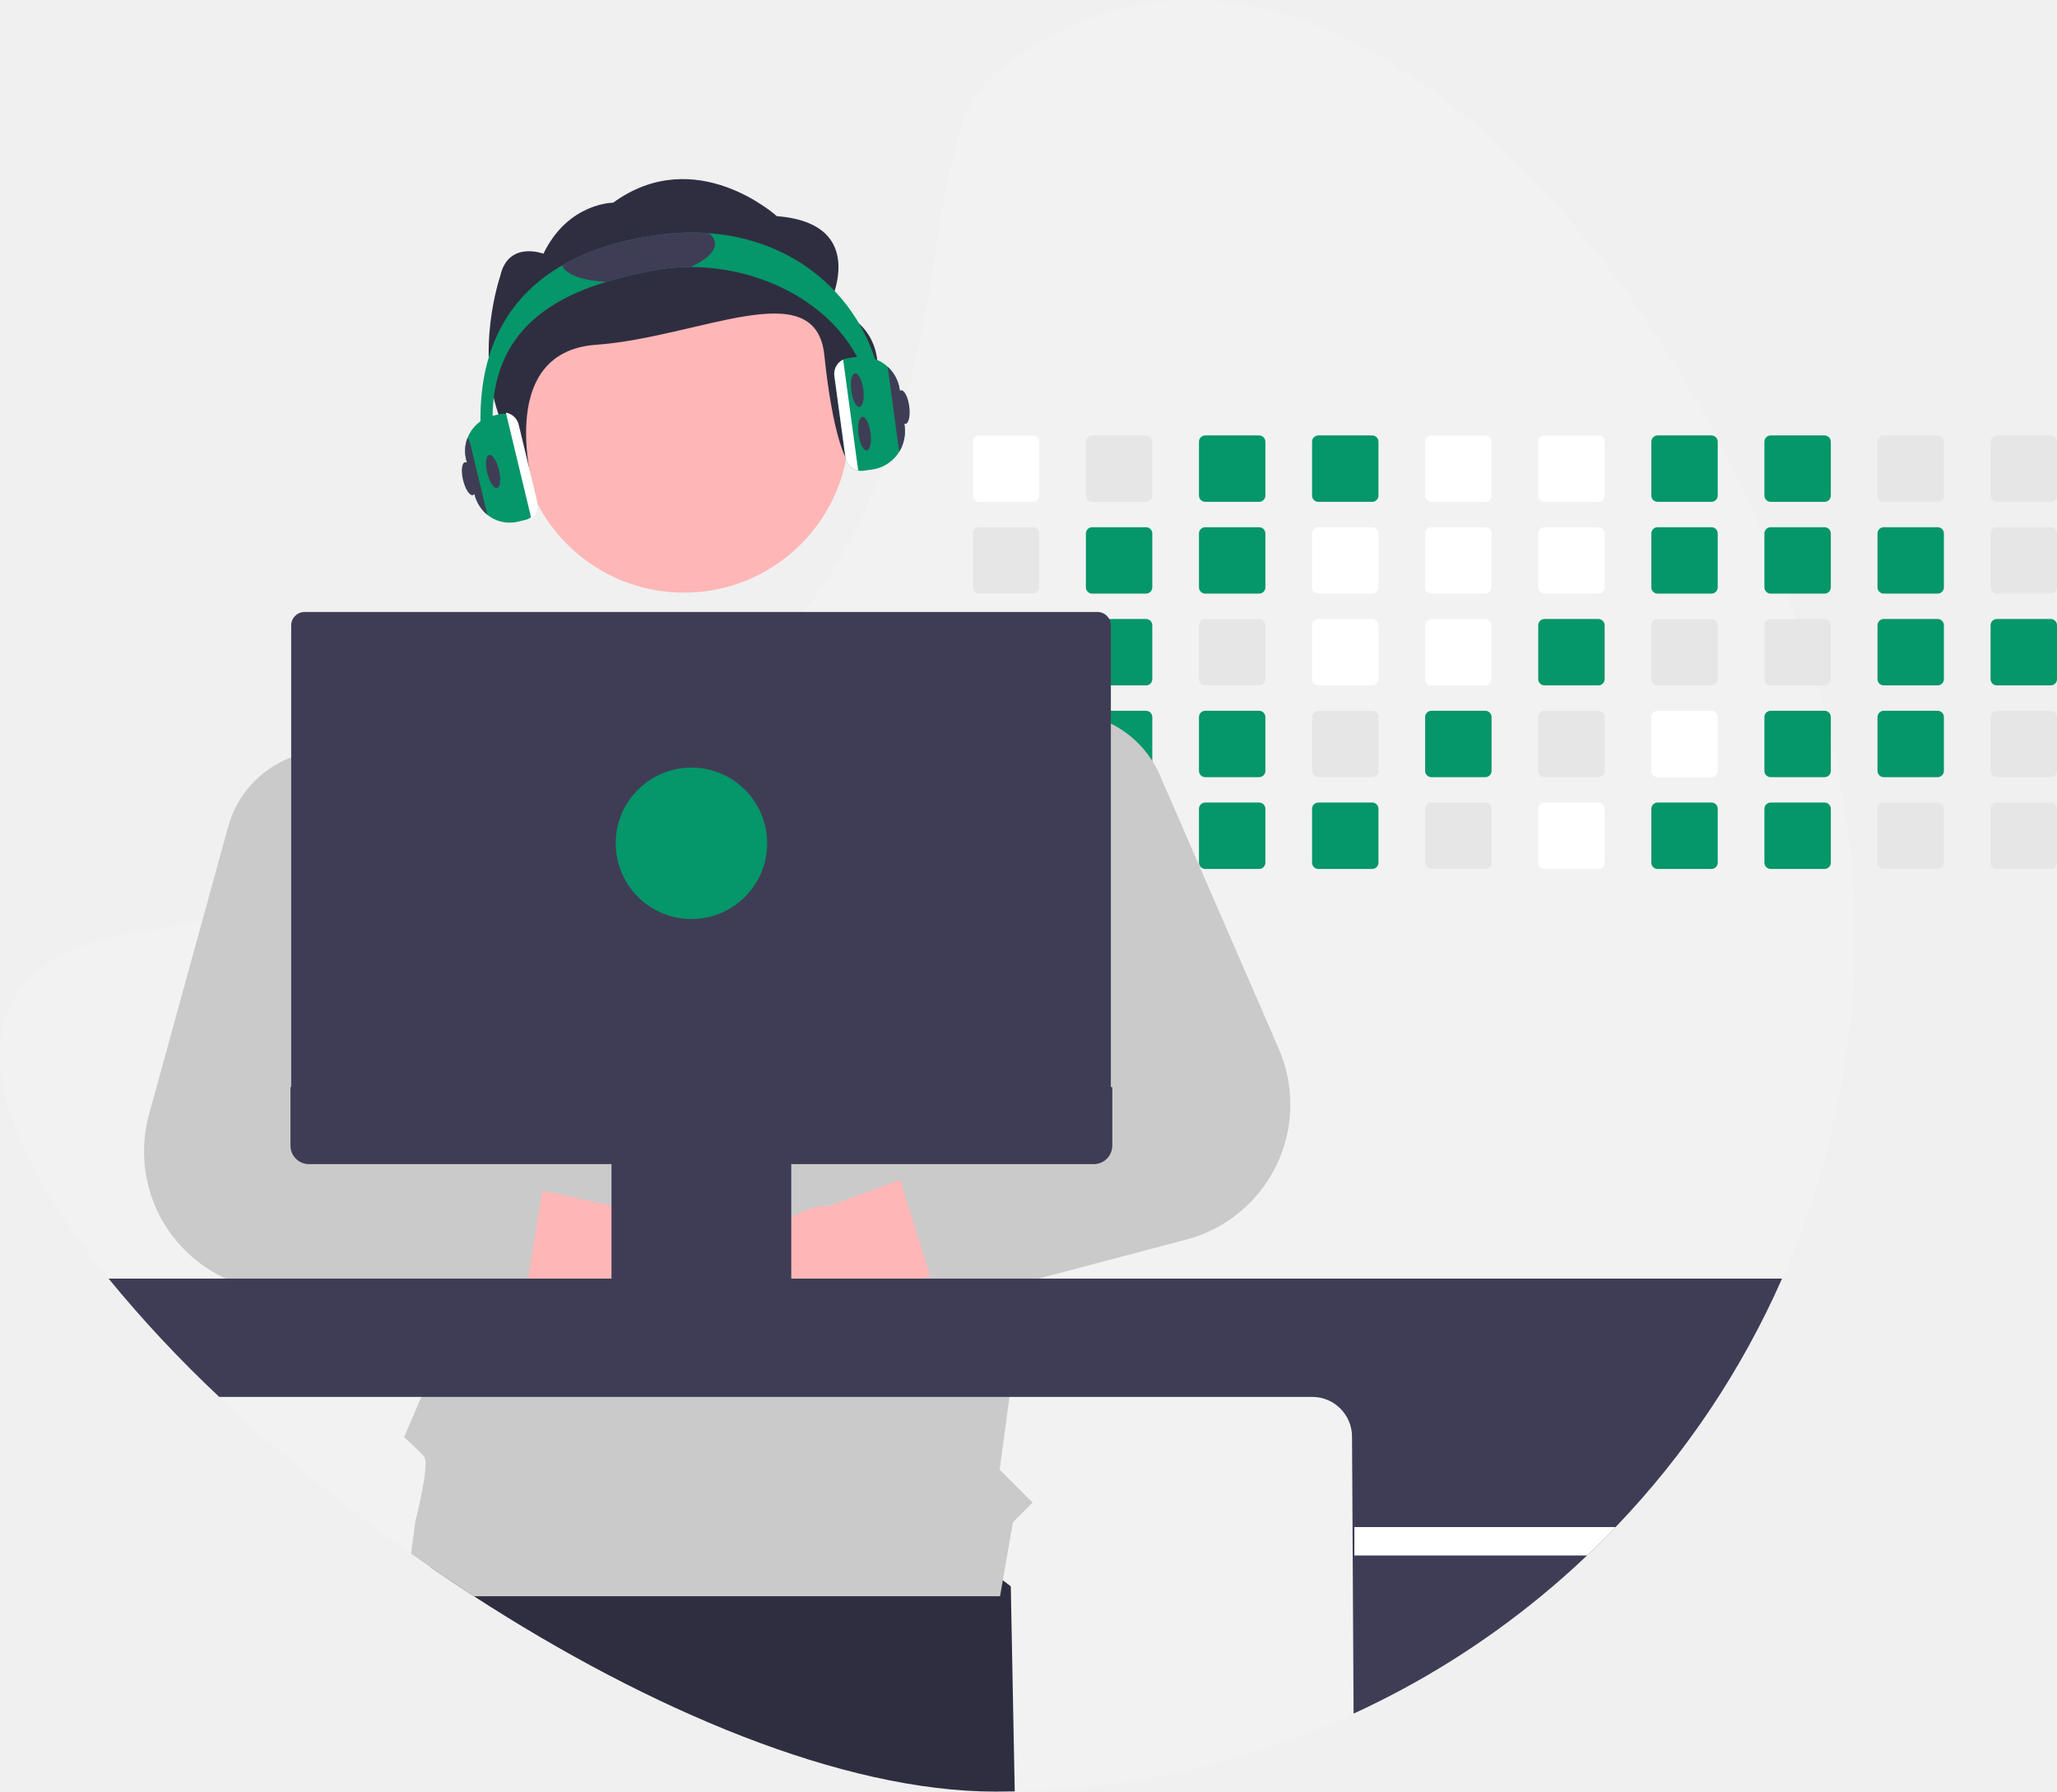
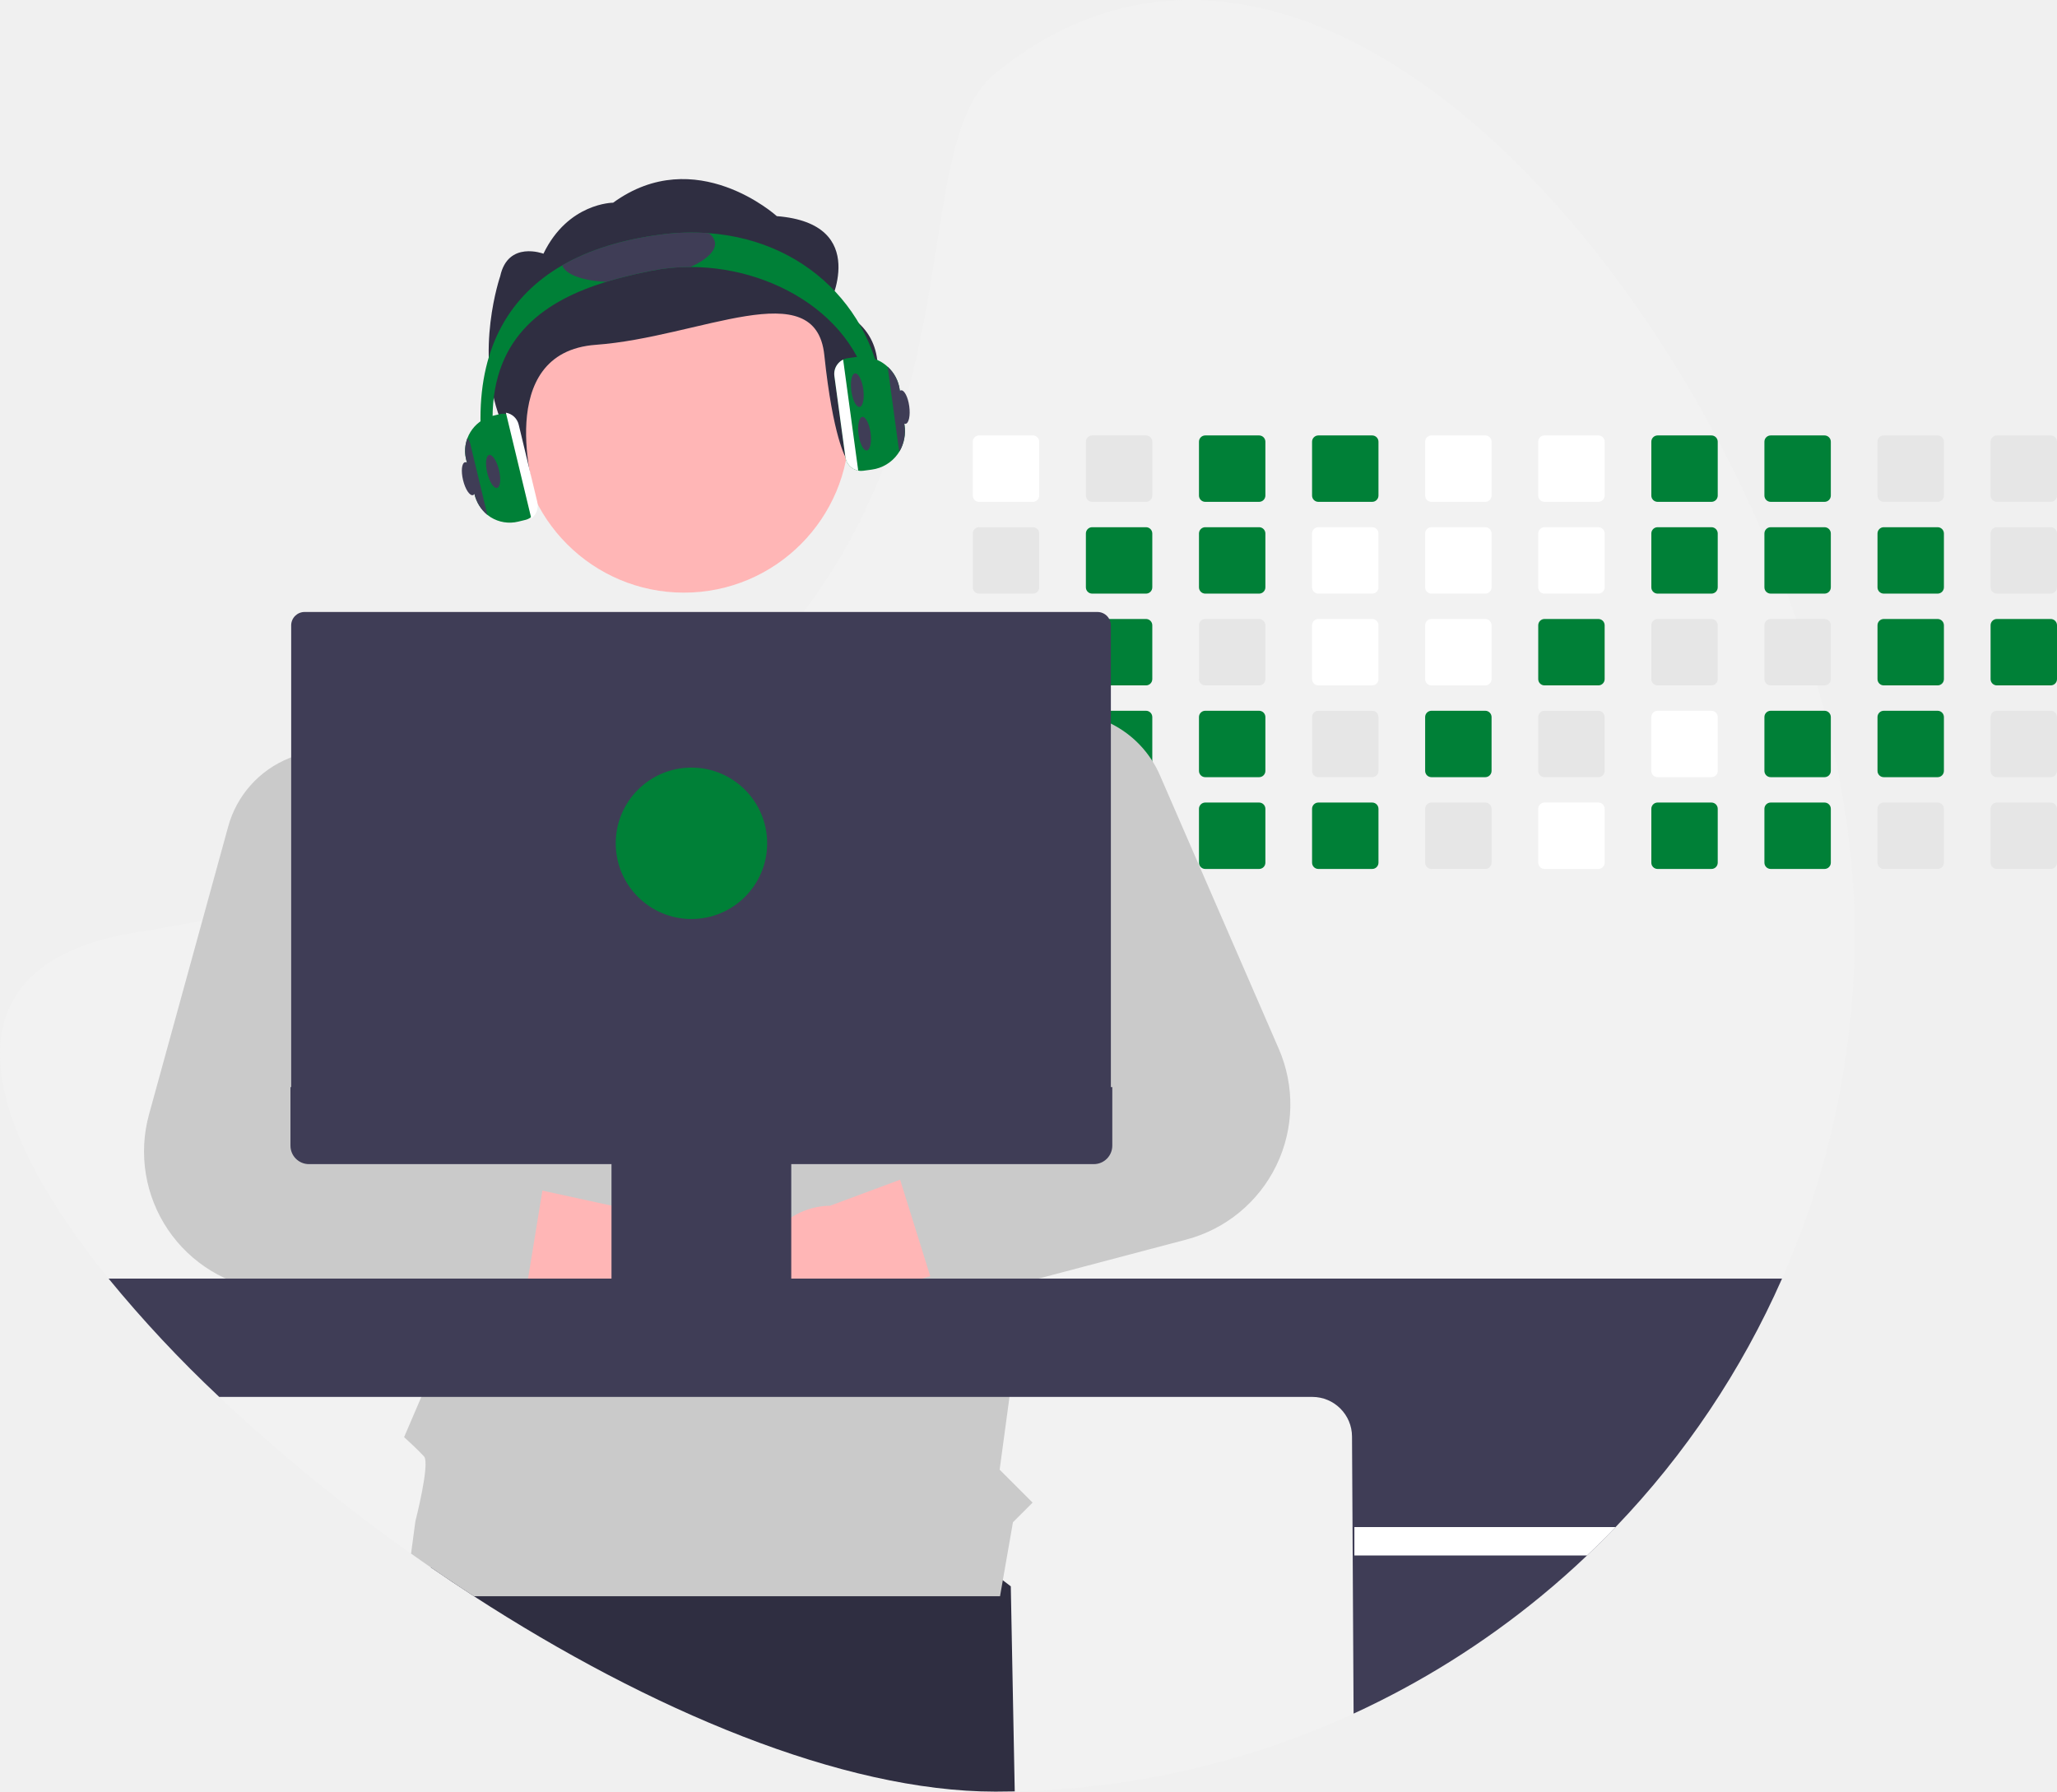
- <svg xmlns="http://www.w3.org/2000/svg" id="f1b25b43-9e03-45b3-af71-047f5bd7d8f3" data-name="Layer 1" width="850.538" height="740.83" viewBox="0 0 850.538 740.83">
+ <svg xmlns="http://www.w3.org/2000/svg" data-name="Layer 1" width="850.538" height="740.83" viewBox="0 0 850.538 740.83">
  <path d="M941.609,465.125a354.21,354.21,0,0,1-98.85,245.9q-5.745,6.015-11.8,11.74-9.225,8.775-19.07,16.87a353.934,353.934,0,0,1-217.58,80.69q-3.975.09-7.98.09c-63.43,0-143.21-33.88-215.61-80.78q-8.985-5.82-17.81-11.91-4.125-2.82-8.21-5.72a730.43,730.43,0,0,1-79.32-64.8,514.116,514.116,0,0,1-45.75-48.92c-55.63-68.62-67.9-130.45,11.41-143.16q14.085-2.25,27.34-4.81,19.2-3.69,36.75-7.97,23.64-5.745,44.42-12.46,6.99-2.25,13.66-4.59c65.74-23.09,109.74-53.2,139.69-85.87q7.62-8.295,14.05-16.79a236.055,236.055,0,0,0,17.83-27.12,254.898,254.898,0,0,0,18.41-41.05l.27-.78c23.83-68.74,16.58-132.5,42.87-153.84,112.38-91.23,252.29,38.69,317.96,191.9q4.965,11.58,9.34,23.3,1.965,5.235,3.79,10.49,4.8,13.695,8.71,27.46,1.5,5.25,2.86,10.49c.97,3.77,1.9,7.53,2.76,11.29C938.139,412.305,941.609,439.455,941.609,465.125Z" transform="translate(-174.731 -79.58524)" fill="#f2f2f2" />
  <path d="M594.309,820.325q-3.975.09-7.98.09c-63.43,0-143.21-33.88-215.61-80.78q-8.985-5.82-17.81-11.91l5.16-31.4,156.21-20.74,78.4,59.95Z" transform="translate(-174.731 -79.58524)" fill="#2f2e41" />
  <path d="M601.829,259.635h-22.26a2.601,2.601,0,0,0-2.6,2.6v22.27a2.593,2.593,0,0,0,2.6,2.59h22.26a2.599,2.599,0,0,0,2.6-2.59v-22.27A2.608,2.608,0,0,0,601.829,259.635Z" transform="translate(-174.731 -79.58524)" fill="#fff" />
  <path d="M601.829,297.585h-22.26a2.601,2.601,0,0,0-2.6,2.6v22.27a2.593,2.593,0,0,0,2.6,2.59h22.26a2.599,2.599,0,0,0,2.6-2.59v-22.27A2.608,2.608,0,0,0,601.829,297.585Z" transform="translate(-174.731 -79.58524)" fill="#e6e6e6" />
  <path d="M601.829,335.535h-22.26a2.601,2.601,0,0,0-2.6,2.6v22.26a2.595,2.595,0,0,0,2.6,2.6h22.26a2.601,2.601,0,0,0,2.6-2.6v-22.26A2.608,2.608,0,0,0,601.829,335.535Z" transform="translate(-174.731 -79.58524)" fill="#e6e6e6" />
  <path d="M604.389,375.625a2.617,2.617,0,0,0-2.56-2.14h-22.26a2.601,2.601,0,0,0-2.6,2.6v22.26a2.595,2.595,0,0,0,2.6,2.6h22.26a2.601,2.601,0,0,0,2.6-2.6v-22.26A2.313,2.313,0,0,0,604.389,375.625Z" transform="translate(-174.731 -79.58524)" fill="#e6e6e6" />
  <path d="M602.839,411.635a2.634,2.634,0,0,0-1.01-.2h-22.26a2.595,2.595,0,0,0-2.6,2.6v22.26a2.588,2.588,0,0,0,2.6,2.6h22.26a2.601,2.601,0,0,0,2.6-2.6v-22.26A2.616,2.616,0,0,0,602.839,411.635Z" transform="translate(-174.731 -79.58524)" fill="#e6e6e6" />
  <path d="M648.589,259.635h-22.26a2.601,2.601,0,0,0-2.6,2.6v22.27a2.593,2.593,0,0,0,2.6,2.59h22.26a2.599,2.599,0,0,0,2.6-2.59v-22.27A2.608,2.608,0,0,0,648.589,259.635Z" transform="translate(-174.731 -79.58524)" fill="#e6e6e6" />
-   <path d="M648.589,297.585h-22.26a2.601,2.601,0,0,0-2.6,2.6v22.27a2.593,2.593,0,0,0,2.6,2.59h22.26a2.599,2.599,0,0,0,2.6-2.59v-22.27A2.608,2.608,0,0,0,648.589,297.585Z" transform="translate(-174.731 -79.58524)" fill="#059669" />
-   <path d="M648.589,335.535h-22.26a2.601,2.601,0,0,0-2.6,2.6v22.26a2.595,2.595,0,0,0,2.6,2.6h22.26a2.601,2.601,0,0,0,2.6-2.6v-22.26A2.608,2.608,0,0,0,648.589,335.535Z" transform="translate(-174.731 -79.58524)" fill="#059669" />
-   <path d="M648.589,373.485h-22.26a2.593,2.593,0,0,0-2.46,1.78,2.478,2.478,0,0,0-.14.82v22.26a2.595,2.595,0,0,0,2.6,2.6h22.26a2.601,2.601,0,0,0,2.6-2.6v-22.26A2.608,2.608,0,0,0,648.589,373.485Z" transform="translate(-174.731 -79.58524)" fill="#059669" />
+   <path d="M648.589,297.585h-22.26a2.601,2.601,0,0,0-2.6,2.6v22.27a2.593,2.593,0,0,0,2.6,2.59h22.26a2.599,2.599,0,0,0,2.6-2.59v-22.27A2.608,2.608,0,0,0,648.589,297.585Z" transform="translate(-174.731 -79.58524)" fill="#008037" />
+   <path d="M648.589,335.535h-22.26a2.601,2.601,0,0,0-2.6,2.6v22.26a2.595,2.595,0,0,0,2.6,2.6h22.26a2.601,2.601,0,0,0,2.6-2.6v-22.26A2.608,2.608,0,0,0,648.589,335.535Z" transform="translate(-174.731 -79.58524)" fill="#008037" />
+   <path d="M648.589,373.485h-22.26a2.593,2.593,0,0,0-2.46,1.78,2.478,2.478,0,0,0-.14.82v22.26a2.595,2.595,0,0,0,2.6,2.6h22.26a2.601,2.601,0,0,0,2.6-2.6v-22.26A2.608,2.608,0,0,0,648.589,373.485Z" transform="translate(-174.731 -79.58524)" fill="#008037" />
  <path d="M648.589,411.435h-22.26a2.595,2.595,0,0,0-2.6,2.6v22.26a2.595,2.595,0,0,0,2.6,2.6h22.26a2.601,2.601,0,0,0,2.6-2.6v-22.26A2.601,2.601,0,0,0,648.589,411.435Z" transform="translate(-174.731 -79.58524)" fill="#e6e6e6" />
-   <path d="M695.349,259.635h-22.26a2.601,2.601,0,0,0-2.6,2.6v22.27a2.593,2.593,0,0,0,2.6,2.59h22.26a2.599,2.599,0,0,0,2.6-2.59v-22.27A2.608,2.608,0,0,0,695.349,259.635Z" transform="translate(-174.731 -79.58524)" fill="#059669" />
-   <path d="M695.349,297.585h-22.26a2.601,2.601,0,0,0-2.6,2.6v22.27a2.593,2.593,0,0,0,2.6,2.59h22.26a2.599,2.599,0,0,0,2.6-2.59v-22.27A2.608,2.608,0,0,0,695.349,297.585Z" transform="translate(-174.731 -79.58524)" fill="#059669" />
+   <path d="M695.349,259.635h-22.26a2.601,2.601,0,0,0-2.6,2.6v22.27a2.593,2.593,0,0,0,2.6,2.59h22.26a2.599,2.599,0,0,0,2.6-2.59v-22.27A2.608,2.608,0,0,0,695.349,259.635Z" transform="translate(-174.731 -79.58524)" fill="#008037" />
+   <path d="M695.349,297.585h-22.26a2.601,2.601,0,0,0-2.6,2.6v22.27a2.593,2.593,0,0,0,2.6,2.59h22.26a2.599,2.599,0,0,0,2.6-2.59v-22.27A2.608,2.608,0,0,0,695.349,297.585Z" transform="translate(-174.731 -79.58524)" fill="#008037" />
  <path d="M695.349,335.535h-22.26a2.601,2.601,0,0,0-2.6,2.6v22.26a2.595,2.595,0,0,0,2.6,2.6h22.26a2.601,2.601,0,0,0,2.6-2.6v-22.26A2.608,2.608,0,0,0,695.349,335.535Z" transform="translate(-174.731 -79.58524)" fill="#e6e6e6" />
-   <path d="M695.349,373.485h-22.26a2.601,2.601,0,0,0-2.6,2.6v22.26a2.595,2.595,0,0,0,2.6,2.6h22.26a2.601,2.601,0,0,0,2.6-2.6v-22.26A2.608,2.608,0,0,0,695.349,373.485Z" transform="translate(-174.731 -79.58524)" fill="#059669" />
-   <path d="M695.349,411.435h-22.26a2.595,2.595,0,0,0-2.6,2.6v22.26a2.595,2.595,0,0,0,2.6,2.6h22.26a2.601,2.601,0,0,0,2.6-2.6v-22.26A2.601,2.601,0,0,0,695.349,411.435Z" transform="translate(-174.731 -79.58524)" fill="#059669" />
-   <path d="M742.109,259.635h-22.26a2.601,2.601,0,0,0-2.6,2.6v22.27a2.593,2.593,0,0,0,2.6,2.59h22.26a2.599,2.599,0,0,0,2.6-2.59v-22.27A2.608,2.608,0,0,0,742.109,259.635Z" transform="translate(-174.731 -79.58524)" fill="#059669" />
+   <path d="M695.349,373.485h-22.26a2.601,2.601,0,0,0-2.6,2.6v22.26a2.595,2.595,0,0,0,2.6,2.6h22.26a2.601,2.601,0,0,0,2.6-2.6v-22.26A2.608,2.608,0,0,0,695.349,373.485Z" transform="translate(-174.731 -79.58524)" fill="#008037" />
+   <path d="M695.349,411.435h-22.26a2.595,2.595,0,0,0-2.6,2.6v22.26a2.595,2.595,0,0,0,2.6,2.6h22.26a2.601,2.601,0,0,0,2.6-2.6v-22.26A2.601,2.601,0,0,0,695.349,411.435Z" transform="translate(-174.731 -79.58524)" fill="#008037" />
+   <path d="M742.109,259.635h-22.26a2.601,2.601,0,0,0-2.6,2.6v22.27a2.593,2.593,0,0,0,2.6,2.59h22.26a2.599,2.599,0,0,0,2.6-2.59v-22.27A2.608,2.608,0,0,0,742.109,259.635Z" transform="translate(-174.731 -79.58524)" fill="#008037" />
  <path d="M742.109,297.585h-22.26a2.601,2.601,0,0,0-2.6,2.6v22.27a2.593,2.593,0,0,0,2.6,2.59h22.26a2.599,2.599,0,0,0,2.6-2.59v-22.27A2.608,2.608,0,0,0,742.109,297.585Z" transform="translate(-174.731 -79.58524)" fill="#fff" />
  <path d="M742.109,335.535h-22.26a2.601,2.601,0,0,0-2.6,2.6v22.26a2.595,2.595,0,0,0,2.6,2.6h22.26a2.601,2.601,0,0,0,2.6-2.6v-22.26A2.608,2.608,0,0,0,742.109,335.535Z" transform="translate(-174.731 -79.58524)" fill="#fff" />
  <path d="M742.109,373.485h-22.26a2.601,2.601,0,0,0-2.6,2.6v22.26a2.595,2.595,0,0,0,2.6,2.6h22.26a2.601,2.601,0,0,0,2.6-2.6v-22.26A2.608,2.608,0,0,0,742.109,373.485Z" transform="translate(-174.731 -79.58524)" fill="#e6e6e6" />
-   <path d="M742.109,411.435h-22.26a2.595,2.595,0,0,0-2.6,2.6v22.26a2.595,2.595,0,0,0,2.6,2.6h22.26a2.601,2.601,0,0,0,2.6-2.6v-22.26A2.601,2.601,0,0,0,742.109,411.435Z" transform="translate(-174.731 -79.58524)" fill="#059669" />
+   <path d="M742.109,411.435h-22.26a2.595,2.595,0,0,0-2.6,2.6v22.26a2.595,2.595,0,0,0,2.6,2.6h22.26a2.601,2.601,0,0,0,2.6-2.6v-22.26A2.601,2.601,0,0,0,742.109,411.435Z" transform="translate(-174.731 -79.58524)" fill="#008037" />
  <path d="M788.869,259.635h-22.27a2.599,2.599,0,0,0-2.59,2.6v22.27a2.591,2.591,0,0,0,2.59,2.59h22.27a2.599,2.599,0,0,0,2.6-2.59v-22.27A2.608,2.608,0,0,0,788.869,259.635Z" transform="translate(-174.731 -79.58524)" fill="#fff" />
  <path d="M788.869,297.585h-22.27a2.599,2.599,0,0,0-2.59,2.6v22.27a2.59,2.59,0,0,0,2.59,2.59h22.27a2.599,2.599,0,0,0,2.6-2.59v-22.27A2.608,2.608,0,0,0,788.869,297.585Z" transform="translate(-174.731 -79.58524)" fill="#fff" />
  <path d="M788.869,335.535h-22.27a2.599,2.599,0,0,0-2.59,2.6v22.26a2.593,2.593,0,0,0,2.59,2.6h22.27a2.601,2.601,0,0,0,2.6-2.6v-22.26A2.608,2.608,0,0,0,788.869,335.535Z" transform="translate(-174.731 -79.58524)" fill="#fff" />
-   <path d="M788.869,373.485h-22.27a2.599,2.599,0,0,0-2.59,2.6v22.26a2.593,2.593,0,0,0,2.59,2.6h22.27a2.601,2.601,0,0,0,2.6-2.6v-22.26A2.608,2.608,0,0,0,788.869,373.485Z" transform="translate(-174.731 -79.58524)" fill="#059669" />
+   <path d="M788.869,373.485h-22.27a2.599,2.599,0,0,0-2.59,2.6v22.26a2.593,2.593,0,0,0,2.59,2.6h22.27a2.601,2.601,0,0,0,2.6-2.6v-22.26A2.608,2.608,0,0,0,788.869,373.485Z" transform="translate(-174.731 -79.58524)" fill="#008037" />
  <path d="M788.869,411.435h-22.27a2.593,2.593,0,0,0-2.59,2.6v22.26a2.593,2.593,0,0,0,2.59,2.6h22.27a2.601,2.601,0,0,0,2.6-2.6v-22.26A2.601,2.601,0,0,0,788.869,411.435Z" transform="translate(-174.731 -79.58524)" fill="#e6e6e6" />
  <path d="M835.629,259.635h-22.27a2.599,2.599,0,0,0-2.59,2.6v22.27a2.591,2.591,0,0,0,2.59,2.59h22.27a2.599,2.599,0,0,0,2.6-2.59v-22.27A2.608,2.608,0,0,0,835.629,259.635Z" transform="translate(-174.731 -79.58524)" fill="#fff" />
  <path d="M835.629,297.585h-22.27a2.599,2.599,0,0,0-2.59,2.6v22.27a2.59,2.59,0,0,0,2.59,2.59h22.27a2.599,2.599,0,0,0,2.6-2.59v-22.27A2.608,2.608,0,0,0,835.629,297.585Z" transform="translate(-174.731 -79.58524)" fill="#fff" />
-   <path d="M835.629,335.535h-22.27a2.599,2.599,0,0,0-2.59,2.6v22.26a2.593,2.593,0,0,0,2.59,2.6h22.27a2.601,2.601,0,0,0,2.6-2.6v-22.26A2.608,2.608,0,0,0,835.629,335.535Z" transform="translate(-174.731 -79.58524)" fill="#059669" />
+   <path d="M835.629,335.535h-22.27a2.599,2.599,0,0,0-2.59,2.6v22.26a2.593,2.593,0,0,0,2.59,2.6h22.27a2.601,2.601,0,0,0,2.6-2.6v-22.26A2.608,2.608,0,0,0,835.629,335.535Z" transform="translate(-174.731 -79.58524)" fill="#008037" />
  <path d="M835.629,373.485h-22.27a2.599,2.599,0,0,0-2.59,2.6v22.26a2.593,2.593,0,0,0,2.59,2.6h22.27a2.601,2.601,0,0,0,2.6-2.6v-22.26A2.608,2.608,0,0,0,835.629,373.485Z" transform="translate(-174.731 -79.58524)" fill="#e6e6e6" />
  <path d="M835.629,411.435h-22.27a2.593,2.593,0,0,0-2.59,2.6v22.26a2.593,2.593,0,0,0,2.59,2.6h22.27a2.601,2.601,0,0,0,2.6-2.6v-22.26A2.601,2.601,0,0,0,835.629,411.435Z" transform="translate(-174.731 -79.58524)" fill="#fff" />
-   <path d="M882.389,259.635h-22.27a2.599,2.599,0,0,0-2.59,2.6v22.27a2.591,2.591,0,0,0,2.59,2.59h22.27a2.599,2.599,0,0,0,2.6-2.59v-22.27A2.608,2.608,0,0,0,882.389,259.635Z" transform="translate(-174.731 -79.58524)" fill="#059669" />
-   <path d="M882.389,297.585h-22.27a2.599,2.599,0,0,0-2.59,2.6v22.27a2.59,2.59,0,0,0,2.59,2.59h22.27a2.599,2.599,0,0,0,2.6-2.59v-22.27A2.608,2.608,0,0,0,882.389,297.585Z" transform="translate(-174.731 -79.58524)" fill="#059669" />
+   <path d="M882.389,259.635h-22.27a2.599,2.599,0,0,0-2.59,2.6v22.27a2.591,2.591,0,0,0,2.59,2.59h22.27a2.599,2.599,0,0,0,2.6-2.59v-22.27A2.608,2.608,0,0,0,882.389,259.635Z" transform="translate(-174.731 -79.58524)" fill="#008037" />
+   <path d="M882.389,297.585h-22.27a2.599,2.599,0,0,0-2.59,2.6v22.27a2.59,2.59,0,0,0,2.59,2.59h22.27a2.599,2.599,0,0,0,2.6-2.59v-22.27A2.608,2.608,0,0,0,882.389,297.585Z" transform="translate(-174.731 -79.58524)" fill="#008037" />
  <path d="M882.389,335.535h-22.27a2.599,2.599,0,0,0-2.59,2.6v22.26a2.593,2.593,0,0,0,2.59,2.6h22.27a2.601,2.601,0,0,0,2.6-2.6v-22.26A2.608,2.608,0,0,0,882.389,335.535Z" transform="translate(-174.731 -79.58524)" fill="#e6e6e6" />
  <path d="M882.389,373.485h-22.27a2.599,2.599,0,0,0-2.59,2.6v22.26a2.593,2.593,0,0,0,2.59,2.6h22.27a2.601,2.601,0,0,0,2.6-2.6v-22.26A2.608,2.608,0,0,0,882.389,373.485Z" transform="translate(-174.731 -79.58524)" fill="#fff" />
-   <path d="M882.389,411.435h-22.27a2.593,2.593,0,0,0-2.59,2.6v22.26a2.593,2.593,0,0,0,2.59,2.6h22.27a2.601,2.601,0,0,0,2.6-2.6v-22.26A2.601,2.601,0,0,0,882.389,411.435Z" transform="translate(-174.731 -79.58524)" fill="#059669" />
-   <path d="M929.149,259.635h-22.27a2.599,2.599,0,0,0-2.59,2.6v22.27a2.591,2.591,0,0,0,2.59,2.59h22.27a2.599,2.599,0,0,0,2.6-2.59v-22.27A2.608,2.608,0,0,0,929.149,259.635Z" transform="translate(-174.731 -79.58524)" fill="#059669" />
-   <path d="M929.149,297.585h-22.27a2.599,2.599,0,0,0-2.59,2.6v22.27a2.59,2.59,0,0,0,2.59,2.59h22.27a2.599,2.599,0,0,0,2.6-2.59v-22.27A2.608,2.608,0,0,0,929.149,297.585Z" transform="translate(-174.731 -79.58524)" fill="#059669" />
+   <path d="M882.389,411.435h-22.27a2.593,2.593,0,0,0-2.59,2.6v22.26a2.593,2.593,0,0,0,2.59,2.6h22.27a2.601,2.601,0,0,0,2.6-2.6v-22.26A2.601,2.601,0,0,0,882.389,411.435Z" transform="translate(-174.731 -79.58524)" fill="#008037" />
+   <path d="M929.149,259.635h-22.27a2.599,2.599,0,0,0-2.59,2.6v22.27a2.591,2.591,0,0,0,2.59,2.59h22.27a2.599,2.599,0,0,0,2.6-2.59v-22.27A2.608,2.608,0,0,0,929.149,259.635Z" transform="translate(-174.731 -79.58524)" fill="#008037" />
+   <path d="M929.149,297.585h-22.27a2.599,2.599,0,0,0-2.59,2.6v22.27a2.59,2.59,0,0,0,2.59,2.59h22.27a2.599,2.599,0,0,0,2.6-2.59v-22.27A2.608,2.608,0,0,0,929.149,297.585Z" transform="translate(-174.731 -79.58524)" fill="#008037" />
  <path d="M929.149,335.535h-22.27a2.599,2.599,0,0,0-2.59,2.6v22.26a2.593,2.593,0,0,0,2.59,2.6h22.27a2.601,2.601,0,0,0,2.6-2.6v-22.26A2.608,2.608,0,0,0,929.149,335.535Z" transform="translate(-174.731 -79.58524)" fill="#e6e6e6" />
-   <path d="M929.149,373.485h-22.27a2.599,2.599,0,0,0-2.59,2.6v22.26a2.593,2.593,0,0,0,2.59,2.6h22.27a2.601,2.601,0,0,0,2.6-2.6v-22.26A2.608,2.608,0,0,0,929.149,373.485Z" transform="translate(-174.731 -79.58524)" fill="#059669" />
-   <path d="M929.149,411.435h-22.27a2.593,2.593,0,0,0-2.59,2.6v22.26a2.593,2.593,0,0,0,2.59,2.6h22.27a2.601,2.601,0,0,0,2.6-2.6v-22.26A2.601,2.601,0,0,0,929.149,411.435Z" transform="translate(-174.731 -79.58524)" fill="#059669" />
+   <path d="M929.149,373.485h-22.27a2.599,2.599,0,0,0-2.59,2.6v22.26a2.593,2.593,0,0,0,2.59,2.6h22.27a2.601,2.601,0,0,0,2.6-2.6v-22.26A2.608,2.608,0,0,0,929.149,373.485Z" transform="translate(-174.731 -79.58524)" fill="#008037" />
+   <path d="M929.149,411.435h-22.27a2.593,2.593,0,0,0-2.59,2.6v22.26a2.593,2.593,0,0,0,2.59,2.6h22.27a2.601,2.601,0,0,0,2.6-2.6v-22.26A2.601,2.601,0,0,0,929.149,411.435Z" transform="translate(-174.731 -79.58524)" fill="#008037" />
  <path d="M975.909,259.635h-22.27a2.599,2.599,0,0,0-2.59,2.6v22.27a2.591,2.591,0,0,0,2.59,2.59h22.27a2.599,2.599,0,0,0,2.6-2.59v-22.27A2.608,2.608,0,0,0,975.909,259.635Z" transform="translate(-174.731 -79.58524)" fill="#e6e6e6" />
-   <path d="M975.909,297.585h-22.27a2.599,2.599,0,0,0-2.59,2.6v22.27a2.59,2.59,0,0,0,2.59,2.59h22.27a2.599,2.599,0,0,0,2.6-2.59v-22.27A2.608,2.608,0,0,0,975.909,297.585Z" transform="translate(-174.731 -79.58524)" fill="#059669" />
-   <path d="M975.909,335.535h-22.27a2.599,2.599,0,0,0-2.59,2.6v22.26a2.593,2.593,0,0,0,2.59,2.6h22.27a2.601,2.601,0,0,0,2.6-2.6v-22.26A2.608,2.608,0,0,0,975.909,335.535Z" transform="translate(-174.731 -79.58524)" fill="#059669" />
-   <path d="M975.909,373.485h-22.27a2.599,2.599,0,0,0-2.59,2.6v22.26a2.593,2.593,0,0,0,2.59,2.6h22.27a2.601,2.601,0,0,0,2.6-2.6v-22.26A2.608,2.608,0,0,0,975.909,373.485Z" transform="translate(-174.731 -79.58524)" fill="#059669" />
+   <path d="M975.909,297.585h-22.27a2.599,2.599,0,0,0-2.59,2.6v22.27a2.59,2.59,0,0,0,2.59,2.59h22.27a2.599,2.599,0,0,0,2.6-2.59v-22.27A2.608,2.608,0,0,0,975.909,297.585Z" transform="translate(-174.731 -79.58524)" fill="#008037" />
+   <path d="M975.909,335.535h-22.27a2.599,2.599,0,0,0-2.59,2.6v22.26a2.593,2.593,0,0,0,2.59,2.6h22.27a2.601,2.601,0,0,0,2.6-2.6v-22.26A2.608,2.608,0,0,0,975.909,335.535Z" transform="translate(-174.731 -79.58524)" fill="#008037" />
+   <path d="M975.909,373.485h-22.27a2.599,2.599,0,0,0-2.59,2.6v22.26a2.593,2.593,0,0,0,2.59,2.6h22.27a2.601,2.601,0,0,0,2.6-2.6v-22.26A2.608,2.608,0,0,0,975.909,373.485Z" transform="translate(-174.731 -79.58524)" fill="#008037" />
  <path d="M975.909,411.435h-22.27a2.593,2.593,0,0,0-2.59,2.6v22.26a2.593,2.593,0,0,0,2.59,2.6h22.27a2.601,2.601,0,0,0,2.6-2.6v-22.26A2.601,2.601,0,0,0,975.909,411.435Z" transform="translate(-174.731 -79.58524)" fill="#e6e6e6" />
  <path d="M1022.669,259.635h-22.27a2.599,2.599,0,0,0-2.59,2.6v22.27a2.591,2.591,0,0,0,2.59,2.59h22.27a2.599,2.599,0,0,0,2.6-2.59v-22.27A2.608,2.608,0,0,0,1022.669,259.635Z" transform="translate(-174.731 -79.58524)" fill="#e6e6e6" />
  <path d="M1022.669,297.585h-22.27a2.599,2.599,0,0,0-2.59,2.6v22.27a2.591,2.591,0,0,0,2.59,2.59h22.27a2.599,2.599,0,0,0,2.6-2.59v-22.27A2.608,2.608,0,0,0,1022.669,297.585Z" transform="translate(-174.731 -79.58524)" fill="#e6e6e6" />
-   <path d="M1022.669,335.535h-22.27a2.599,2.599,0,0,0-2.59,2.6v22.26a2.593,2.593,0,0,0,2.59,2.6h22.27a2.601,2.601,0,0,0,2.6-2.6v-22.26A2.608,2.608,0,0,0,1022.669,335.535Z" transform="translate(-174.731 -79.58524)" fill="#059669" />
+   <path d="M1022.669,335.535h-22.27a2.599,2.599,0,0,0-2.59,2.6v22.26a2.593,2.593,0,0,0,2.59,2.6h22.27a2.601,2.601,0,0,0,2.6-2.6v-22.26A2.608,2.608,0,0,0,1022.669,335.535Z" transform="translate(-174.731 -79.58524)" fill="#008037" />
  <path d="M1022.669,373.485h-22.27a2.599,2.599,0,0,0-2.59,2.6v22.26a2.593,2.593,0,0,0,2.59,2.6h22.27a2.601,2.601,0,0,0,2.6-2.6v-22.26A2.608,2.608,0,0,0,1022.669,373.485Z" transform="translate(-174.731 -79.58524)" fill="#e6e6e6" />
  <path d="M1022.669,411.435h-22.27a2.593,2.593,0,0,0-2.59,2.6v22.26a2.593,2.593,0,0,0,2.59,2.6h22.27a2.601,2.601,0,0,0,2.6-2.6v-22.26A2.601,2.601,0,0,0,1022.669,411.435Z" transform="translate(-174.731 -79.58524)" fill="#e6e6e6" />
  <polygon points="336.095 660.051 335.475 660.051 336.005 659.981 336.095 660.051" fill="#2f2e41" />
  <circle id="b6132315-04e2-4cdb-a713-107c9cd58b0b" data-name="ab6171fa-7d69-4734-b81c-8dff60f9761b" cx="282.814" cy="176.733" r="68.322" fill="#ffb6b6" />
-   <path id="f4304bdd-ba2d-4fff-b404-410205410c5d" data-name="bf427902-b9bf-4946-b5d7-5c1c7e04535e" d="M517.377,206.226s17.869-34.161-21.444-37.266c0,0-33.515-30.402-67.676-5.558,0,0-18.633,0-28.823,21.086,0,0-14.655-5.558-17.876,9.317,0,0-10.723,31.055,0,59.005,10.723,27.95,14.285,31.055,14.285,31.055s-17.621-58.598,25.27-61.704,90.887-29.909,94.461,4.251,8.953,42.578,8.953,42.578S558.479,220.201,517.377,206.226Z" transform="translate(-174.731 -79.58524)" fill="#2f2e41" />
+   <path id="f4304bdd-ba2d-4fff-b404-410205410c5d-145" data-name="bf427902-b9bf-4946-b5d7-5c1c7e04535e" d="M517.377,206.226s17.869-34.161-21.444-37.266c0,0-33.515-30.402-67.676-5.558,0,0-18.633,0-28.823,21.086,0,0-14.655-5.558-17.876,9.317,0,0-10.723,31.055,0,59.005,10.723,27.95,14.285,31.055,14.285,31.055s-17.621-58.598,25.27-61.704,90.887-29.909,94.461,4.251,8.953,42.578,8.953,42.578S558.479,220.201,517.377,206.226Z" transform="translate(-174.731 -79.58524)" fill="#2f2e41" />
  <path d="M634.279,424.695l-.22,1.16-2.47,13.04-17.07,90.2-1.01,5.31-2.12,11.23-2.9,15.32-6.43,33.95-1.84,9.73-.69,3.65-.24,1.28-1.91,10.07-.58,3.04-4.66,34.53-4.07,30.09,13.62,13.62-8.12,8.12-5.33,30.53.01.07H370.719q-13.2-8.55-26.02-17.63l1.79-13.4s6.16-23.93,3.57-26.79c-2.58-2.86-8.24-7.97-8.24-7.97l7.13-16.64.99-2.31-1.66-34.43-.04-.83-.55-11.35-.07-1.46-.11-2.19-2.11-43.68-.04-.72-.64-13.24-.6-12.59-.26-5.31-2.57-53.13-1.74-36.08-1.52-31.41,6.11-2.07,65.35-22.21,27.07-35.19,56.34.42,27.58.21,46.02,42.68,10.47,5,.08.04,7.51,3.59,19.04,9.09,20.13,9.62,10.33,4.93Z" transform="translate(-174.731 -79.58524)" fill="#cacaca" />
  <path d="M443.84,637.136a30.286,30.286,0,0,1-40.664-22.43L296.617,599.588l37.043-41.902,95.511,20.78a30.45,30.45,0,0,1,14.669,58.67Z" transform="translate(-174.731 -79.58524)" fill="#ffb6b6" />
  <path d="M396.329,560.955a13.522,13.522,0,0,0-7.89-4.87l-43.72-9.09-4.49-.93a18.933,18.933,0,0,1-12.53-9.07,19.161,19.161,0,0,1-2.45-7.9,18.895,18.895,0,0,1,.89-7.48l15.15-45.65,9.83-29.62a41.792,41.792,0,0,0,2.09-11.05,43.349,43.349,0,0,0-9.07-28.89,42.693,42.693,0,0,0-49.01-13.64c-.25.09-.51.19-.76.29a42.583,42.583,0,0,0-25.31,28.41l-10.68,38.85-22.03,80.09a57.766,57.766,0,0,0,48.96,72.68l62.97,7.38,29.14,3.42a13.497,13.497,0,0,0,14.84-10.73,4.895,4.895,0,0,0,.11-.55l.7-4.32,5.93-36.38.06-.37A13.475,13.475,0,0,0,396.329,560.955Z" transform="translate(-174.731 -79.58524)" fill="#cacaca" />
  <path d="M511.714,638.302a30.286,30.286,0,0,0,37.094-27.94l103.362-29.994L609.588,544.109l-91.626,34.041a30.45,30.45,0,0,0-6.249,60.152Z" transform="translate(-174.731 -79.58524)" fill="#ffb6b6" />
  <path d="M703.489,513.275,654.329,400.135a42.819,42.819,0,0,0-20.27-21.35,43.356,43.356,0,0,0-8.78-3.2c-.47-.12-.94-.23-1.41-.32a42.132,42.132,0,0,0-19.48.36,42.814,42.814,0,0,0-27.34,21.73,1.004,1.004,0,0,0-.08.14,43.1,43.1,0,0,0-.37,38.85l.61,1.22,34.74,69.77a18.9,18.9,0,0,1-10.5,26.19l-2.44.88-43.88,15.85a13.497,13.497,0,0,0-8.33,16.79l.11.35,12.3,39.36c.06.18.12.36.19.54a7.054,7.054,0,0,0,.4.99,13.482,13.482,0,0,0,15.81,7.53l23.68-6.25,4.83-1.28,61.15-16.15a57.76,57.76,0,0,0,38.22-78.86Z" transform="translate(-174.731 -79.58524)" fill="#cacaca" />
  <path d="M219.629,608.285a514.116,514.116,0,0,0,45.75,48.92h451.97a16.446,16.446,0,0,1,16.42,16.43l.65,114.53a355.43,355.43,0,0,0,77.47-48.53q9.84-8.085,19.07-16.87,6.045-5.73,11.8-11.74a355.629,355.629,0,0,0,68.82-102.74Z" transform="translate(-174.731 -79.58524)" fill="#3f3d56" />
  <path d="M842.759,711.025q-5.745,6.015-11.8,11.74H734.749v-11.74Z" transform="translate(-174.731 -79.58524)" fill="#fff" />
  <path d="M633.379,335.535a5.538,5.538,0,0,0-4.87-2.9H300.669a5.555,5.555,0,0,0-5.54,5.55v196.22H634.059V338.185A5.385,5.385,0,0,0,633.379,335.535Z" transform="translate(-174.731 -79.58524)" fill="#3f3d56" />
  <path d="M294.832,529.092V553.306a7.644,7.644,0,0,0,7.644,7.644H427.573v47.787h-1.662a.993.993,0,0,0-.993.993v3.324a.993.993,0,0,0,.993.993h77.658a.993.993,0,0,0,.993-.993v-3.324a.993.993,0,0,0-.993-.993h-1.662V560.95H627.004a7.644,7.644,0,0,0,7.644-7.644V529.092Z" transform="translate(-174.731 -79.58524)" fill="#3f3d56" />
-   <circle cx="285.903" cy="348.704" r="31.306" fill="#059669" />
-   <path d="M540.399,252.585h-5c0-37.8-37.41-62.57-75.15-62.59a82.382,82.382,0,0,0-16.35,1.59c-6.06,1.21-12.35,2.66-18.53,4.55-24.37,7.47-46.97,21.91-46.97,56.45a78.591,78.591,0,0,0,2.54,19.88l-4.84,1.26a83.876,83.876,0,0,1-2.7-21.14c0-30.18,12.39-50.91,33.79-63.27,11.25-6.5,24.98-10.69,40.71-12.73a97.131,97.131,0,0,1,19.75-.6C511.049,179.105,540.399,212.385,540.399,252.585Z" transform="translate(-174.731 -79.58524)" fill="#059669" />
-   <path d="M548.729,255.355l-1.97-14.56a15.71,15.71,0,0,0-5-9.56,15.816,15.816,0,0,0-13.25-4l-3.13.43a6.524,6.524,0,0,0-4.35,2.53,6.548,6.548,0,0,0-1.29,4.87l4.55,33.54a6.577,6.577,0,0,0,5.3,5.57,6.154,6.154,0,0,0,1.22.12,6.499,6.499,0,0,0,.88-.06l3.5-.47a15.791,15.791,0,0,0,10.74-6.43c.27-.38.53-.77.77-1.17A16.748,16.748,0,0,0,548.729,255.355Z" transform="translate(-174.731 -79.58524)" fill="#059669" />
+   <circle cx="285.903" cy="348.704" r="31.306" fill="#008037" />
+   <path d="M540.399,252.585h-5c0-37.8-37.41-62.57-75.15-62.59a82.382,82.382,0,0,0-16.35,1.59c-6.06,1.21-12.35,2.66-18.53,4.55-24.37,7.47-46.97,21.91-46.97,56.45a78.591,78.591,0,0,0,2.54,19.88l-4.84,1.26a83.876,83.876,0,0,1-2.7-21.14c0-30.18,12.39-50.91,33.79-63.27,11.25-6.5,24.98-10.69,40.71-12.73a97.131,97.131,0,0,1,19.75-.6C511.049,179.105,540.399,212.385,540.399,252.585Z" transform="translate(-174.731 -79.58524)" fill="#008037" />
+   <path d="M548.729,255.355l-1.97-14.56a15.71,15.71,0,0,0-5-9.56,15.816,15.816,0,0,0-13.25-4l-3.13.43a6.524,6.524,0,0,0-4.35,2.53,6.548,6.548,0,0,0-1.29,4.87l4.55,33.54a6.577,6.577,0,0,0,5.3,5.57,6.154,6.154,0,0,0,1.22.12,6.499,6.499,0,0,0,.88-.06l3.5-.47a15.791,15.791,0,0,0,10.74-6.43c.27-.38.53-.77.77-1.17A16.748,16.748,0,0,0,548.729,255.355Z" transform="translate(-174.731 -79.58524)" fill="#008037" />
  <path d="M523.359,228.275a6.432,6.432,0,0,0-2.33,1.92,6.548,6.548,0,0,0-1.29,4.87l4.55,33.54a6.577,6.577,0,0,0,5.3,5.57Z" transform="translate(-174.731 -79.58524)" fill="#fff" />
  <path d="M548.729,255.355l-1.97-14.56a15.71,15.71,0,0,0-5-9.56l4.53,33.37a6.176,6.176,0,0,0,.41,1.56A16.748,16.748,0,0,0,548.729,255.355Z" transform="translate(-174.731 -79.58524)" fill="#3f3d56" />
  <ellipse cx="532.218" cy="258.909" rx="2.5" ry="7" transform="translate(-204.7047 -5.69071) rotate(-7.72549)" fill="#3f3d56" />
  <ellipse cx="529.218" cy="240.909" rx="2.5" ry="7" transform="translate(-202.3122 -6.25736) rotate(-7.72549)" fill="#3f3d56" />
  <ellipse cx="548.218" cy="247.909" rx="2.5" ry="7" transform="translate(-203.0808 -3.63971) rotate(-7.72549)" fill="#3f3d56" />
  <path d="M460.249,189.995a82.382,82.382,0,0,0-16.35,1.59c-6.06,1.21-12.35,2.66-18.53,4.55-9.65-.47-16.75-2.97-18.18-6.82,11.25-6.5,24.98-10.69,40.71-12.73a97.131,97.131,0,0,1,19.75-.6,5.727,5.727,0,0,1,2.72,3.82C470.839,183.285,466.869,186.985,460.249,189.995Z" transform="translate(-174.731 -79.58524)" fill="#3f3d56" />
-   <path d="M396.409,287.285l-7.7-32.01a6.024,6.024,0,0,0-4.88-4.55,6.733,6.733,0,0,0-1-.08,6.026,6.026,0,0,0-1.4.17l-2.98.72a14.904,14.904,0,0,0-10.99,17.96l3.45,14.36a15.845,15.845,0,0,0,5.34,8.62,14.045,14.045,0,0,0,1.36.97,14.809,14.809,0,0,0,11.37,1.84l2.97-.72a5.84,5.84,0,0,0,2.17-1.01A5.993,5.993,0,0,0,396.409,287.285Z" transform="translate(-174.731 -79.58524)" fill="#059669" />
+   <path d="M396.409,287.285l-7.7-32.01a6.024,6.024,0,0,0-4.88-4.55,6.733,6.733,0,0,0-1-.08,6.026,6.026,0,0,0-1.4.17l-2.98.72a14.904,14.904,0,0,0-10.99,17.96l3.45,14.36a15.845,15.845,0,0,0,5.34,8.62,14.045,14.045,0,0,0,1.36.97,14.809,14.809,0,0,0,11.37,1.84l2.97-.72a5.84,5.84,0,0,0,2.17-1.01A5.993,5.993,0,0,0,396.409,287.285Z" transform="translate(-174.731 -79.58524)" fill="#008037" />
  <ellipse cx="378.629" cy="274.523" rx="2.5" ry="7" transform="translate(-228.4506 16.61926) rotate(-13.53051)" fill="#3f3d56" />
  <ellipse cx="368.629" cy="277.523" rx="2.5" ry="7" transform="translate(-229.4301 14.36289) rotate(-13.53051)" fill="#3f3d56" />
  <path d="M396.899,287.165l-7.7-32.01a6.532,6.532,0,0,0-5.29-4.92l10.51,43.72A6.511,6.511,0,0,0,396.899,287.165Z" transform="translate(-174.731 -79.58524)" fill="#fff" />
  <path d="M369.199,263.155a6.476,6.476,0,0,0-1.17-2.45,14.725,14.725,0,0,0-.57,8.79l3.45,14.36a15.845,15.845,0,0,0,5.34,8.62Z" transform="translate(-174.731 -79.58524)" fill="#3f3d56" />
</svg>
